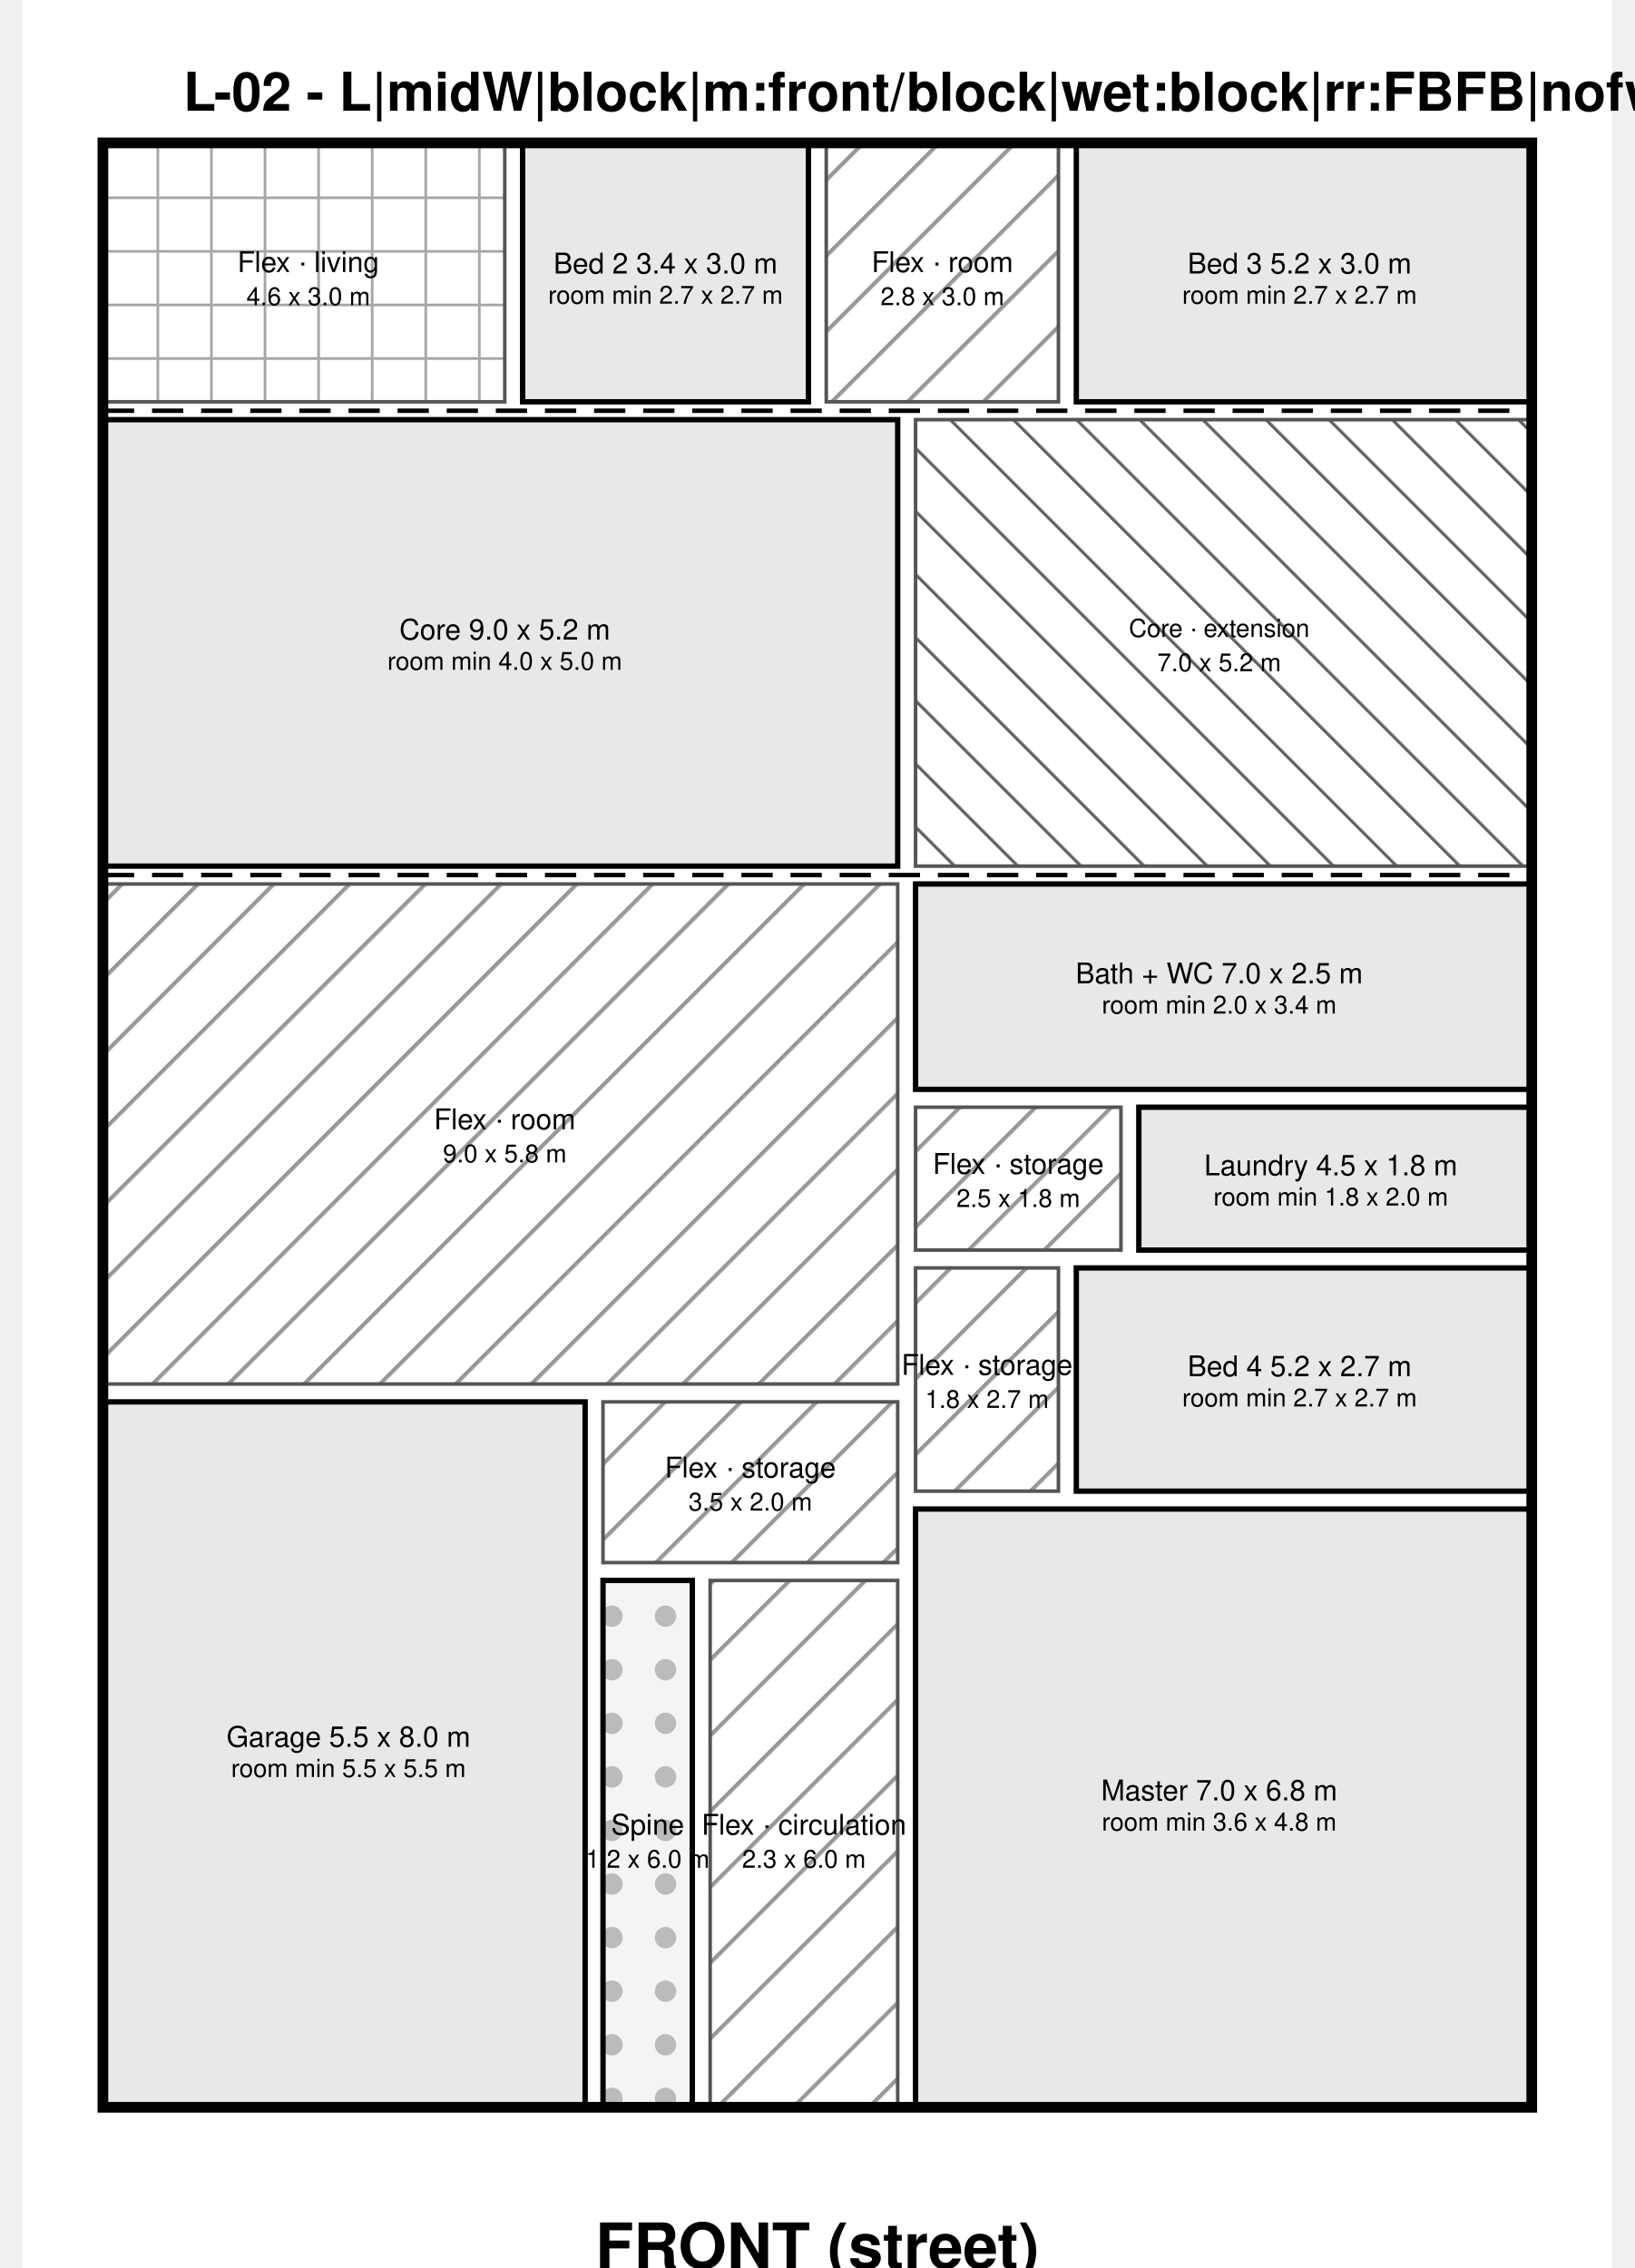
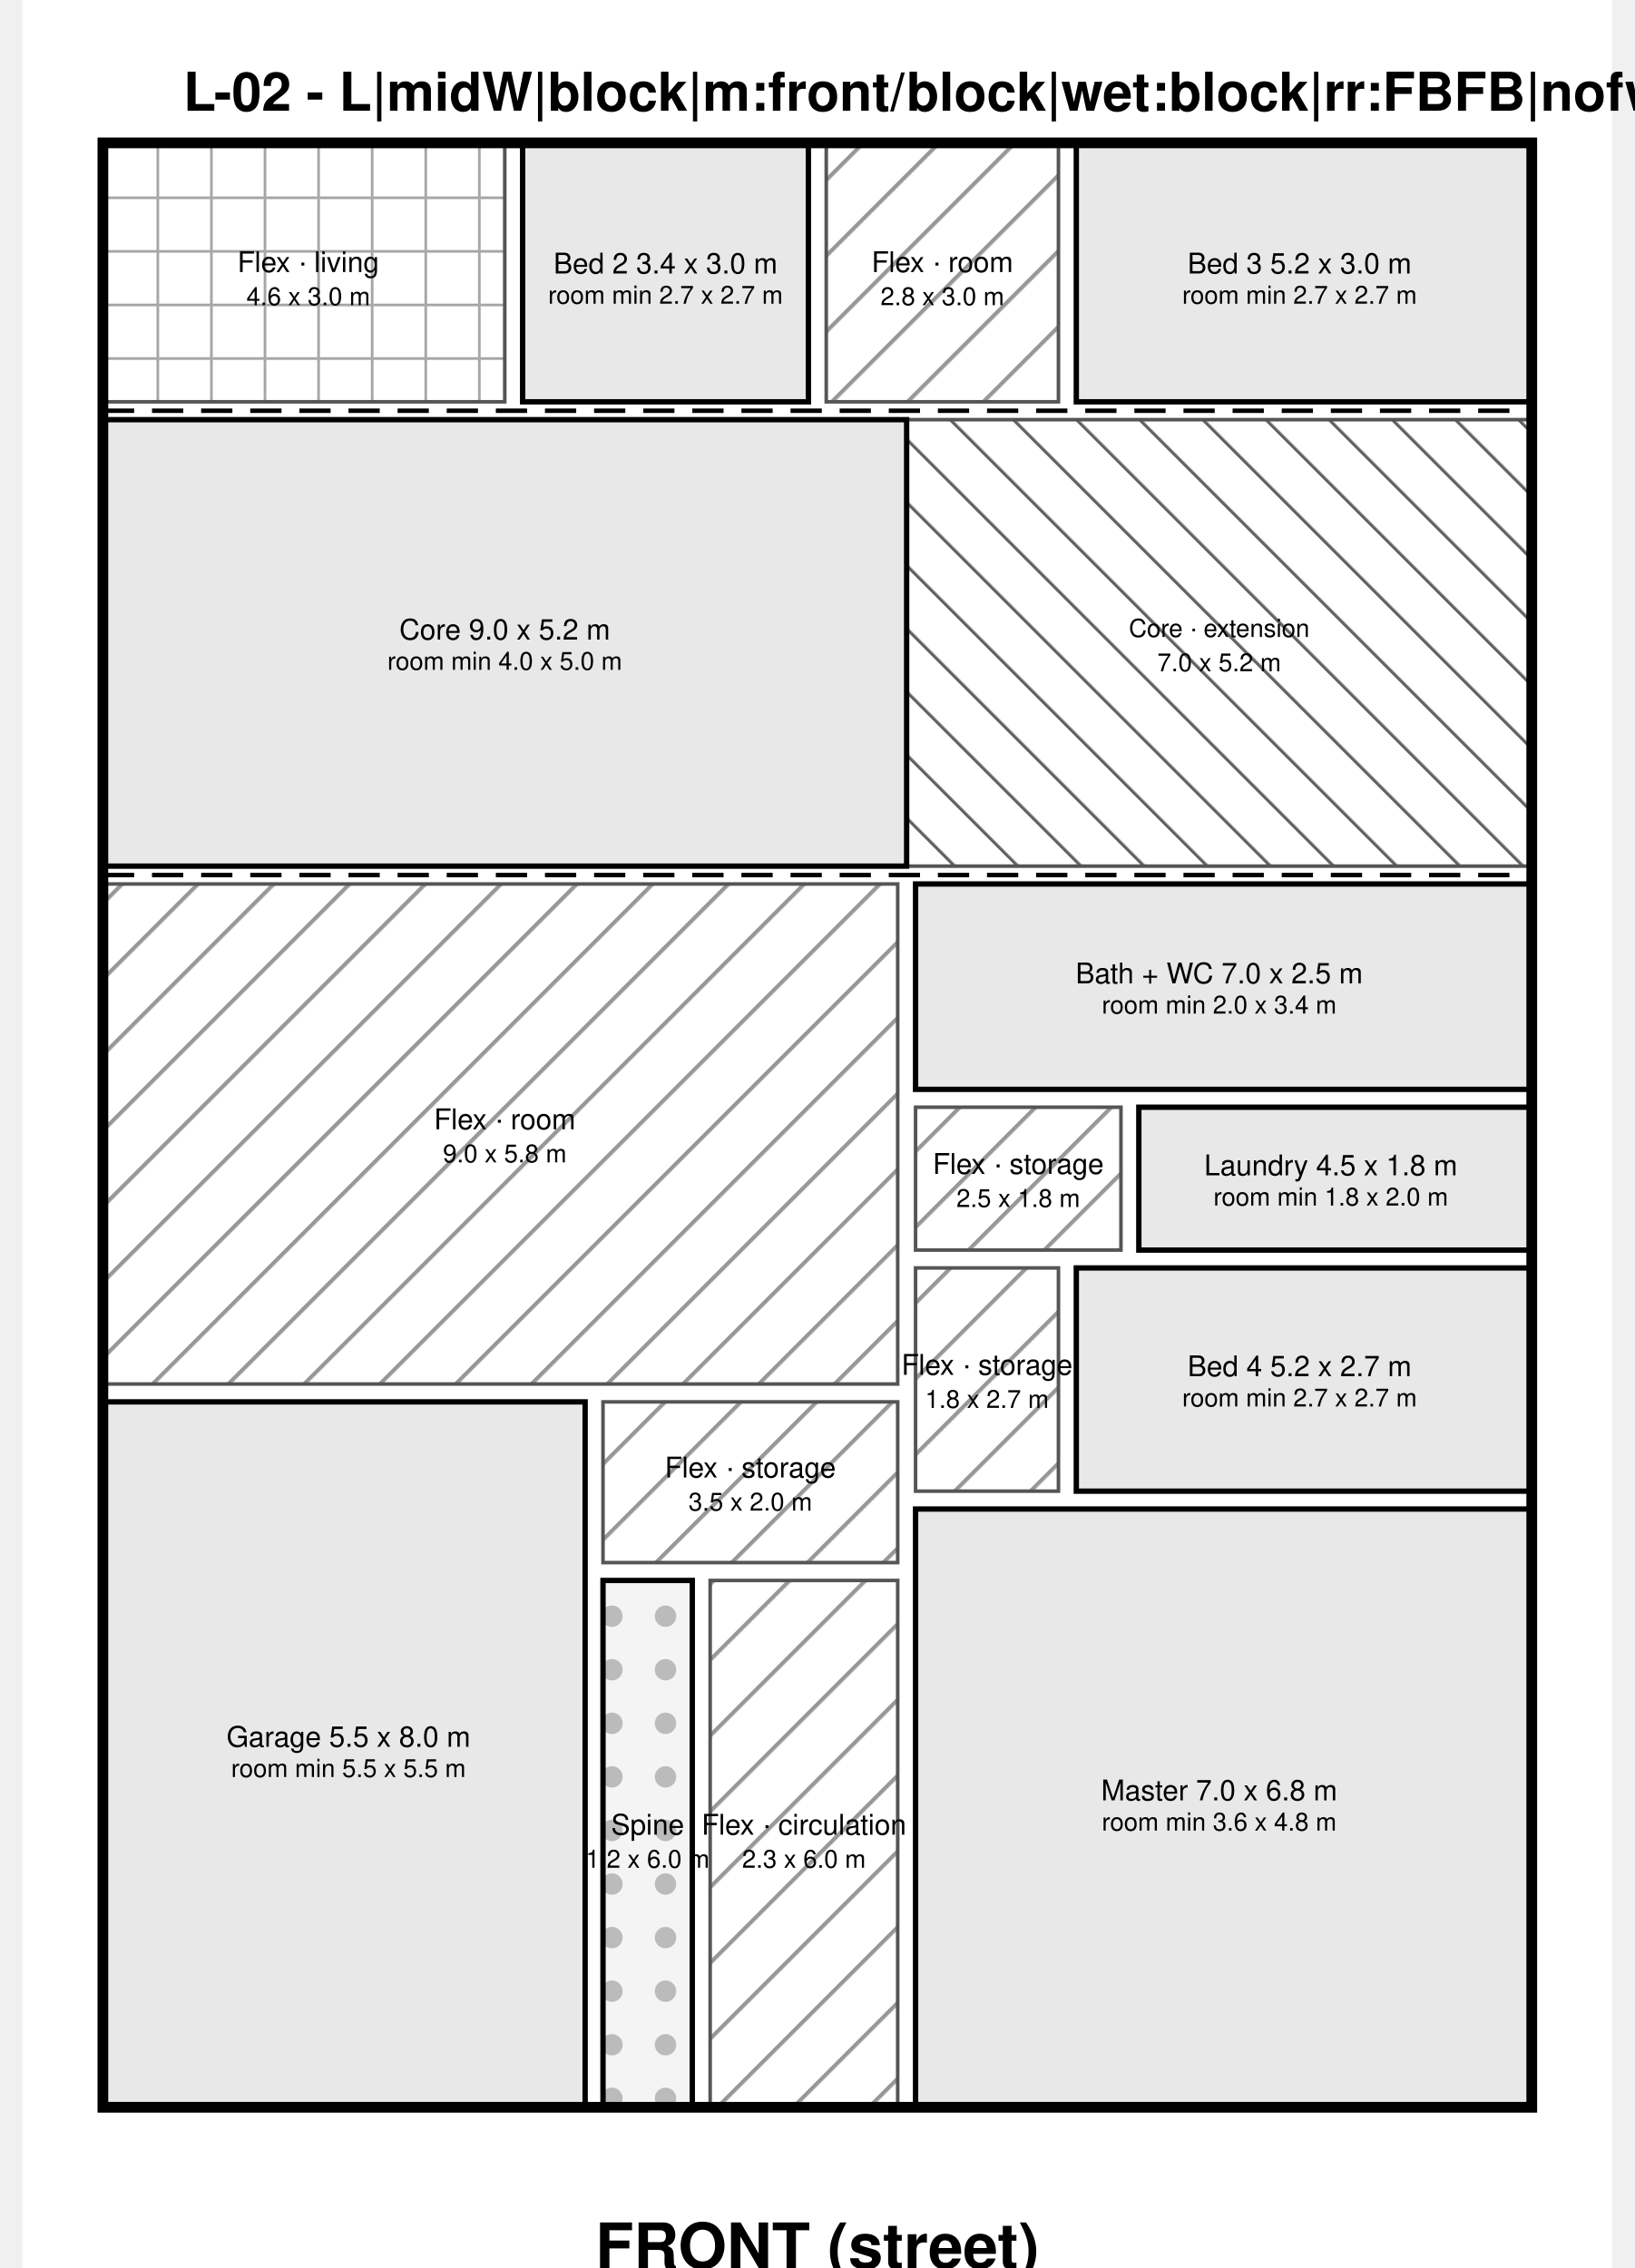
<svg xmlns="http://www.w3.org/2000/svg" width="890" height="1235" viewBox="-900 -1600 17800 25400" font-family="Helvetica, Arial, sans-serif" fill="#000">
  <defs>
    <pattern id="hatch" width="600" height="600" patternUnits="userSpaceOnUse" patternTransform="rotate(45)">
      <rect width="600" height="600" fill="#ffffff" />
      <line x1="0" y1="0" x2="0" y2="600" stroke="#999" stroke-width="90" />
    </pattern>
    <pattern id="hatch2" width="500" height="500" patternUnits="userSpaceOnUse" patternTransform="rotate(-45)">
      <rect width="500" height="500" fill="#ffffff" />
      <line x1="0" y1="0" x2="0" y2="500" stroke="#666" stroke-width="70" />
    </pattern>
    <pattern id="hatch3" width="600" height="600" patternUnits="userSpaceOnUse">
      <rect width="600" height="600" fill="#ffffff" />
      <line x1="0" y1="0" x2="0" y2="600" stroke="#aaa" stroke-width="60" />
      <line x1="0" y1="0" x2="600" y2="0" stroke="#aaa" stroke-width="60" />
    </pattern>
    <pattern id="dots" width="600" height="600" patternUnits="userSpaceOnUse">
      <rect width="600" height="600" fill="#f4f4f4" />
      <circle cx="300" cy="300" r="120" fill="#bbb" />
    </pattern>
  </defs>
  <rect x="-900" y="-1600" width="17800" height="25400" fill="#ffffff" />
  <text x="900" y="-360" font-size="600" font-weight="bold">L-02 - L|midW|block|m:front/block|wet:block|rr:FBFB|nofw|v0</text>
  <g>
    <rect x="0" y="0" width="4500" height="2900" fill="url(#hatch3)" stroke="#555" stroke-width="40" />
    <text x="2300" y="1340" font-size="320" text-anchor="middle" dominant-baseline="middle">Flex · living</text>
    <text x="2300" y="1724" font-size="280" text-anchor="middle" dominant-baseline="middle">4.6 x 3.0 m</text>
  </g>
  <g>
    <rect x="8100" y="0" width="2600" height="2900" fill="url(#hatch)" stroke="#555" stroke-width="40" />
    <text x="9400" y="1340" font-size="320" text-anchor="middle" dominant-baseline="middle">Flex · room</text>
    <text x="9400" y="1724" font-size="280" text-anchor="middle" dominant-baseline="middle">2.8 x 3.0 m</text>
  </g>
  <g>
    <rect x="0" y="8300" width="8900" height="5600" fill="url(#hatch)" stroke="#555" stroke-width="40" />
    <text x="4500" y="10940" font-size="320" text-anchor="middle" dominant-baseline="middle">Flex · room</text>
    <text x="4500" y="11324" font-size="280" text-anchor="middle" dominant-baseline="middle">9.0 x 5.8 m</text>
  </g>
  <g>
    <rect x="9100" y="10800" width="2300" height="1600" fill="url(#hatch)" stroke="#555" stroke-width="40" />
    <text x="10250" y="11440" font-size="320" text-anchor="middle" dominant-baseline="middle">Flex · storage</text>
    <text x="10250" y="11824" font-size="280" text-anchor="middle" dominant-baseline="middle">2.5 x 1.8 m</text>
  </g>
  <g>
    <rect x="9100" y="12600" width="1600" height="2500" fill="url(#hatch)" stroke="#555" stroke-width="40" />
    <text x="9900" y="13690" font-size="320" text-anchor="middle" dominant-baseline="middle">Flex · storage</text>
    <text x="9900" y="14074" font-size="280" text-anchor="middle" dominant-baseline="middle">1.8 x 2.7 m</text>
  </g>
  <g>
    <rect x="5600" y="14100" width="3300" height="1800" fill="url(#hatch)" stroke="#555" stroke-width="40" />
    <text x="7250" y="14840" font-size="320" text-anchor="middle" dominant-baseline="middle">Flex · storage</text>
    <text x="7250" y="15224" font-size="280" text-anchor="middle" dominant-baseline="middle">3.5 x 2.0 m</text>
  </g>
  <g>
    <rect x="6800" y="16100" width="2100" height="5900" fill="url(#hatch)" stroke="#555" stroke-width="40" />
    <text x="7850" y="18840" font-size="320" text-anchor="middle" dominant-baseline="middle">Flex · circulation</text>
    <text x="7850" y="19224" font-size="280" text-anchor="middle" dominant-baseline="middle">2.3 x 6.0 m</text>
  </g>
  <g>
-     <rect x="9100" y="3100" width="6900" height="5000" fill="url(#hatch2)" stroke="#555" stroke-width="40" />
+     <rect x="9000" y="3100" width="7000" height="5000" fill="url(#hatch2)" stroke="#555" stroke-width="40" />
    <text x="12500" y="5440" font-size="280" text-anchor="middle" dominant-baseline="middle">Core · extension</text>
    <text x="12500" y="5824" font-size="280" text-anchor="middle" dominant-baseline="middle">7.0 x 5.2 m</text>
    <rect x="0" y="3000" width="16000" height="5200" fill="none" stroke="#000" stroke-width="50" stroke-dasharray="350 200" />
  </g>
  <g>
    <rect x="4700" y="0" width="3200" height="2900" fill="#e8e8e8" stroke="#000" stroke-width="60" />
    <text x="6300" y="1356" font-size="320" text-anchor="middle" dominant-baseline="middle">Bed 2 3.4 x 3.0 m</text>
    <text x="6300" y="1708" font-size="280" text-anchor="middle" dominant-baseline="middle">room min 2.7 x 2.7 m</text>
  </g>
  <g>
    <rect x="10900" y="0" width="5100" height="2900" fill="#e8e8e8" stroke="#000" stroke-width="60" />
    <text x="13400" y="1356" font-size="320" text-anchor="middle" dominant-baseline="middle">Bed 3 5.2 x 3.0 m</text>
    <text x="13400" y="1708" font-size="280" text-anchor="middle" dominant-baseline="middle">room min 2.7 x 2.7 m</text>
  </g>
  <g>
-     <rect x="0" y="3100" width="8900" height="5000" fill="#e8e8e8" stroke="#000" stroke-width="60" />
+     <rect x="0" y="3100" width="9000" height="5000" fill="#e8e8e8" stroke="#000" stroke-width="60" />
    <text x="4500" y="5456" font-size="320" text-anchor="middle" dominant-baseline="middle">Core 9.0 x 5.2 m</text>
    <text x="4500" y="5808" font-size="280" text-anchor="middle" dominant-baseline="middle">room min 4.0 x 5.0 m</text>
  </g>
  <g>
    <rect x="0" y="14100" width="5400" height="7900" fill="#e8e8e8" stroke="#000" stroke-width="60" />
    <text x="2750" y="17856" font-size="320" text-anchor="middle" dominant-baseline="middle">Garage 5.5 x 8.0 m</text>
    <text x="2750" y="18208" font-size="280" text-anchor="middle" dominant-baseline="middle">room min 5.5 x 5.5 m</text>
  </g>
  <g>
    <rect x="9100" y="8300" width="6900" height="2300" fill="#e8e8e8" stroke="#000" stroke-width="60" />
    <text x="12500" y="9306" font-size="320" text-anchor="middle" dominant-baseline="middle">Bath + WC 7.0 x 2.5 m</text>
    <text x="12500" y="9658" font-size="280" text-anchor="middle" dominant-baseline="middle">room min 2.0 x 3.4 m</text>
  </g>
  <g>
    <rect x="11600" y="10800" width="4400" height="1600" fill="#e8e8e8" stroke="#000" stroke-width="60" />
    <text x="13750" y="11456" font-size="320" text-anchor="middle" dominant-baseline="middle">Laundry 4.5 x 1.8 m</text>
    <text x="13750" y="11808" font-size="280" text-anchor="middle" dominant-baseline="middle">room min 1.8 x 2.0 m</text>
  </g>
  <g>
    <rect x="10900" y="12600" width="5100" height="2500" fill="#e8e8e8" stroke="#000" stroke-width="60" />
    <text x="13400" y="13706" font-size="320" text-anchor="middle" dominant-baseline="middle">Bed 4 5.2 x 2.7 m</text>
    <text x="13400" y="14058" font-size="280" text-anchor="middle" dominant-baseline="middle">room min 2.7 x 2.7 m</text>
  </g>
  <g>
    <rect x="9100" y="15300" width="6900" height="6700" fill="#e8e8e8" stroke="#000" stroke-width="60" />
    <text x="12500" y="18456" font-size="320" text-anchor="middle" dominant-baseline="middle">Master 7.0 x 6.8 m</text>
    <text x="12500" y="18808" font-size="280" text-anchor="middle" dominant-baseline="middle">room min 3.6 x 4.8 m</text>
  </g>
  <g>
    <rect x="5600" y="16100" width="1000" height="5900" fill="url(#dots)" stroke="#000" stroke-width="60" />
    <text x="6100" y="18840" font-size="320" text-anchor="middle" dominant-baseline="middle">Spine</text>
    <text x="6100" y="19224" font-size="280" text-anchor="middle" dominant-baseline="middle">1.2 x 6.0 m</text>
  </g>
  <rect x="0" y="0" width="16000" height="22000" fill="none" stroke="#000" stroke-width="120" />
  <text x="8000" y="23800" font-size="700" text-anchor="middle" font-weight="bold">FRONT (street)</text>
</svg>
